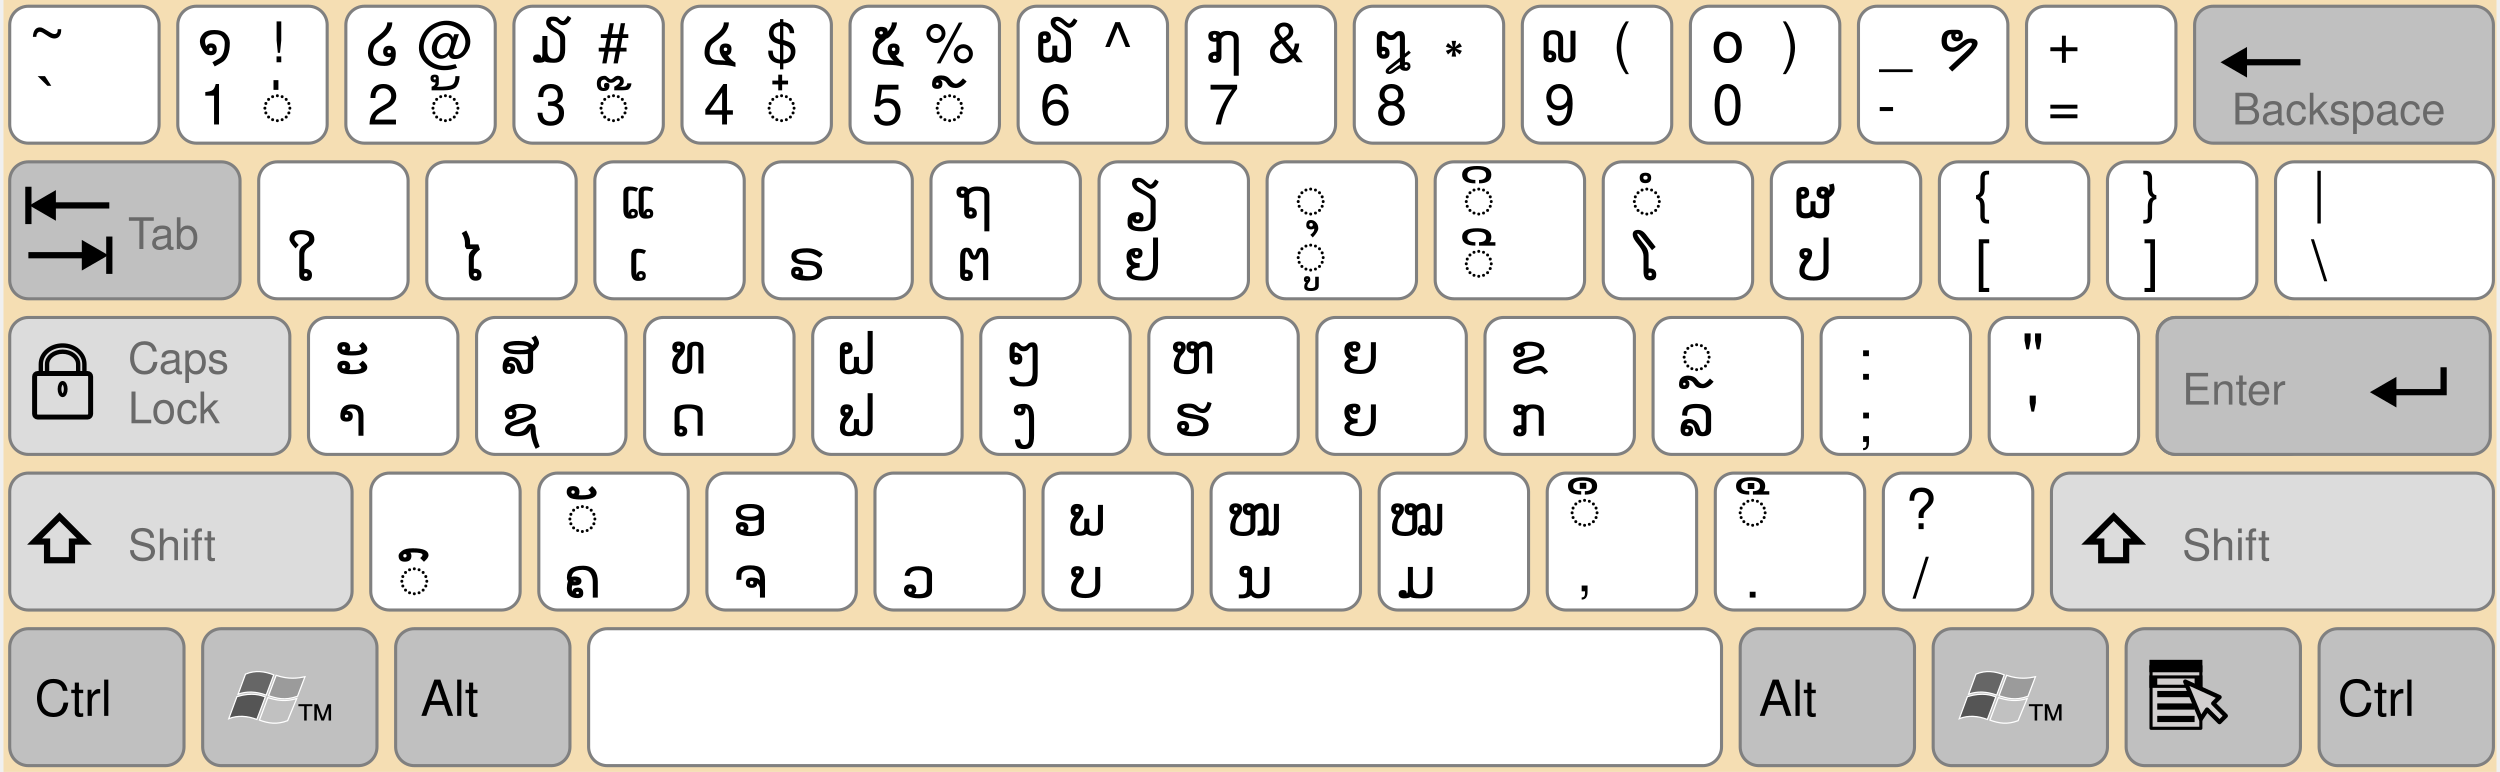
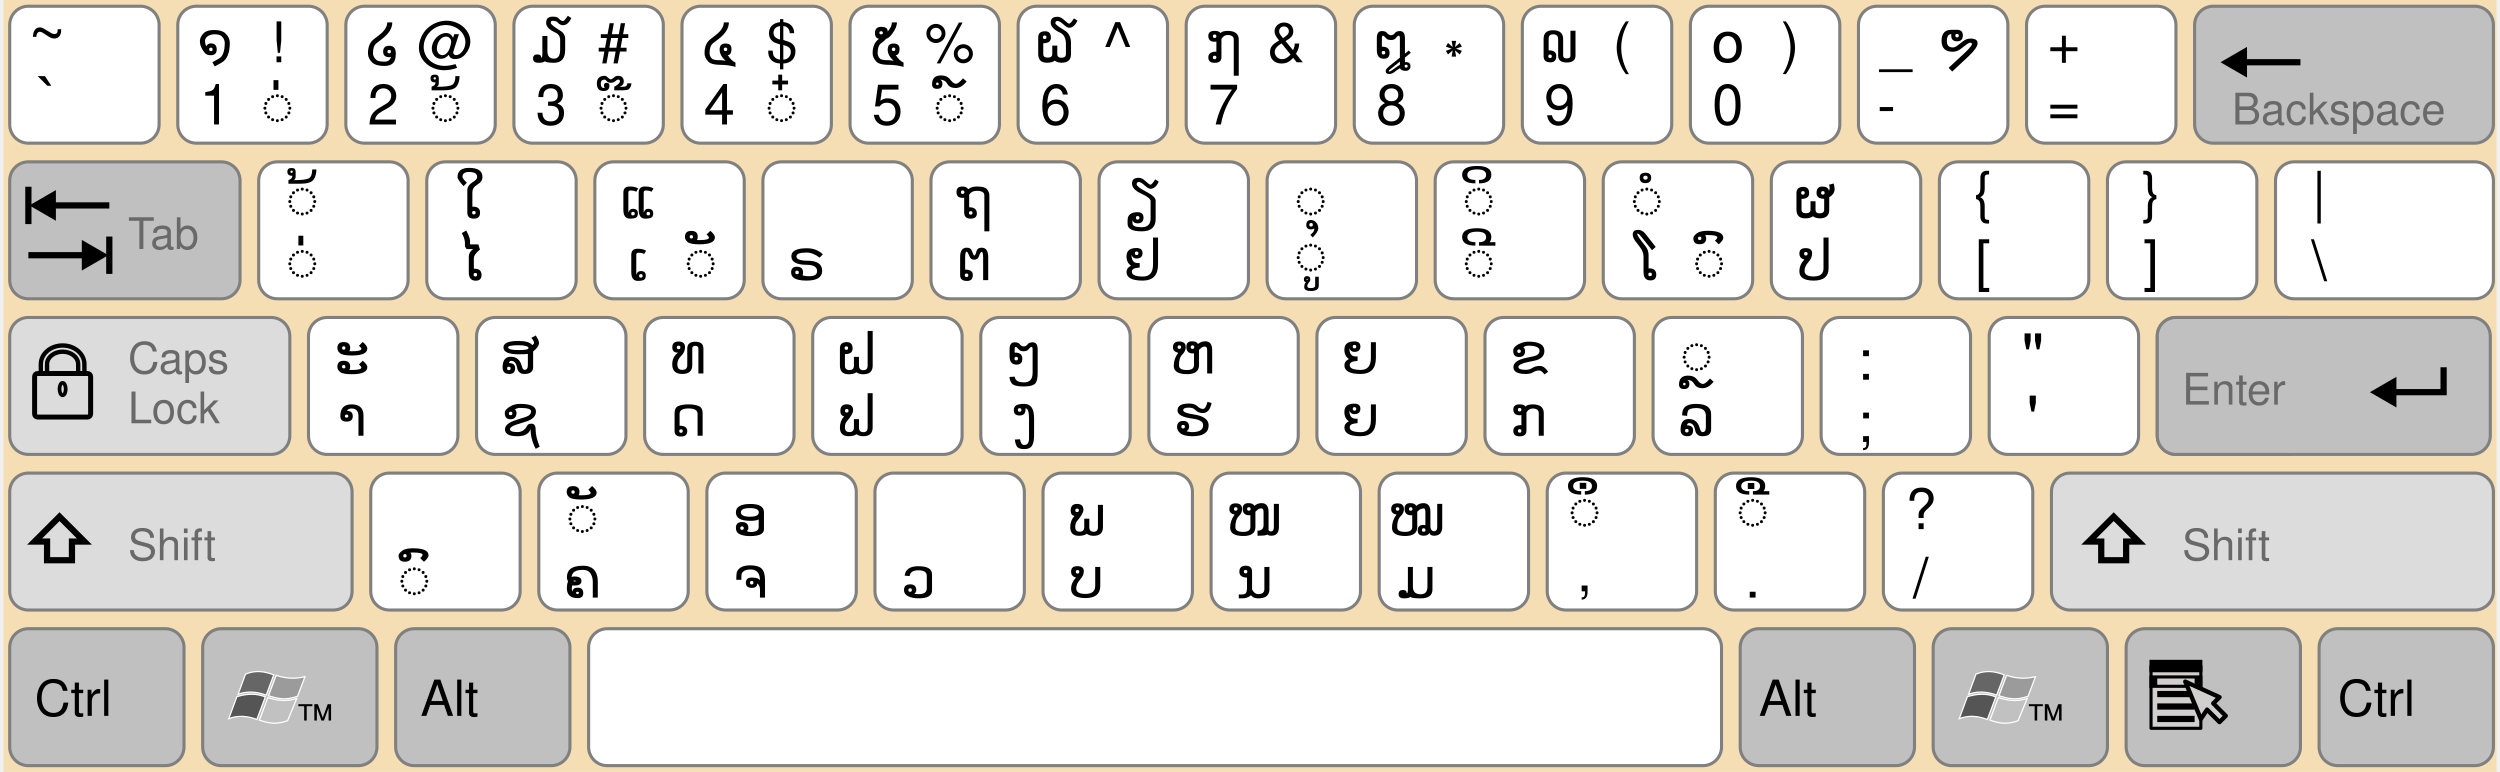
<svg xmlns="http://www.w3.org/2000/svg" xmlns:xlink="http://www.w3.org/1999/xlink" id="svg2" version="1.0" xml:space="preserve" width="800" height="247" viewBox="0 0 801 248" style="display:inline">
  <defs id="defs4">
    <marker id="TriangleOutM" style="overflow:visible" orient="auto" refY="0" refX="0">
      <path id="path4356" style="fill-rule:evenodd;stroke:black;stroke-width:1pt;marker-start:none" d="M 5.77,0 -2.88,5 -2.88,-5 5.77,0 z" transform="scale(0.4,0.4)" />
    </marker>
    <style id="style6" type="text/css">


    
    

      text            { writing-mode:lr-tb;font-weight:normal;font-family:Nimbus Sans L, Arial, sans-serif ;}

      #T_others       { font-size:16px; text-align:start ;text-anchor:start ;}
      #T_alterninsc   { font-size:14px; fill:dimgray    ;fill-opacity:1 ;stroke:none; text-align:start ;text-anchor:start ;}
      #T_stdletters   { font-size:18px; fill:black      ;fill-opacity:1 ;stroke:none; text-align:center;text-anchor:middle;}
      #T_stdspecial   { font-size:18px; fill:black      ;fill-opacity:1 ;stroke:none; text-align:center;text-anchor:middle;}
      #T_intodisuse   { font-size:18px; fill:dimgray    ;fill-opacity:1 ;stroke:none; text-align:center;text-anchor:middle;}
      #T_AltGr        { font-size:18px; fill:blue       ;fill-opacity:1 ;stroke:none; text-align:center;text-anchor:middle;}
      #T_AltGrSh      { font-size:18px; fill:dodgerblue ;fill-opacity:1 ;stroke:none; text-align:center;text-anchor:middle;}
      .T_UpAltGr      { font-size:18px; fill:skyblue    ;}
      .T_DeadKey      { font-size:21px; fill:red        ;font-family:sans ;}

      #T_Lx_AltGr     { font-size:18px; fill:purple     ;fill-opacity:1 ;stroke:none; text-align:center;text-anchor:middle;}
      #T_Lx_AltGrSh   { font-size:18px; fill:blueviolet ;fill-opacity:1 ;stroke:none; text-align:center;text-anchor:middle;}
      .T_Lx_UpAltGr   { font-size:18px; fill:violet     ;font-family:Sans;}
      .T_Lx_DeadKey   { font-size:21px; fill:darkorange ;fill-opacity:1 ;stroke:darkorange;stroke-width:0.6;}

      .T_size_s       { font-size:12px; fill:black      ;fill-opacity:1 ;stroke:none; text-align:start ;text-anchor:start ;}
      .T_size_L       { font-size:21px; }

      #GlyphKey       { fill:white      ;stroke:grey   ;stroke-width:1;}
      #ModifKey       { fill:gainsboro  ;stroke:grey   ;stroke-width:1;}
      #OtherKey       { fill:silver     ;stroke:grey   ;stroke-width:1;}
      .K_AltGr        { fill:lightblue  ;stroke:grey   ;stroke-width:1;}

     
       
    </style>
  </defs>
  <g id="layer1" style="display:inline">
    <rect id="Bckgrd" x="0" y="0" width="801" height="248" style="fill:wheat;stroke:none" />
  </g>
  <g id="layer2" style="display:inline">
    <g id="GlyphKey">
      <rect id="K_kb2a" x="2" y="2" width="48" height="44" rx="6" ry="6" />
      <use id="K_kb2b" xlink:href="#K_kb2a" transform="translate(54,0)" />
      <use id="K_kb2c" xlink:href="#K_kb2a" transform="translate(108,0)" />
      <use id="K_kb2d" xlink:href="#K_kb2a" transform="translate(162,0)" />
      <use id="K_kb2e" xlink:href="#K_kb2a" transform="translate(216,0)" />
      <use id="K_kb2f" xlink:href="#K_kb2a" transform="translate(270,0)" />
      <use id="K_kb2g" xlink:href="#K_kb2a" transform="translate(324,0)" />
      <use id="K_kb2h" xlink:href="#K_kb2a" transform="translate(378,0)" />
      <use id="K_kb2i" xlink:href="#K_kb2a" transform="translate(432,0)" />
      <use id="K_kb2j" xlink:href="#K_kb2a" transform="translate(486,0)" />
      <use id="K_kb2k" xlink:href="#K_kb2a" transform="translate(540,0)" />
      <use id="K_kb2l" xlink:href="#K_kb2a" transform="translate(594,0)" />
      <use id="K_kb2m" xlink:href="#K_kb2a" transform="translate(648,0)" />
      <use id="K_kb3b" xlink:href="#K_kb2a" transform="translate(80,50)" />
      <use id="K_kb3c" xlink:href="#K_kb2a" transform="translate(134,50)" />
      <use id="K_kb3d" xlink:href="#K_kb2a" transform="translate(188,50)" />
      <use id="K_kb3e" xlink:href="#K_kb2a" transform="translate(242,50)" />
      <use id="K_kb3f" xlink:href="#K_kb2a" transform="translate(296,50)" />
      <use id="K_kb3g" xlink:href="#K_kb2a" transform="translate(350,50)" />
      <use id="K_kb3h" xlink:href="#K_kb2a" transform="translate(404,50)" />
      <use id="K_kb3i" xlink:href="#K_kb2a" transform="translate(458,50)" />
      <use id="K_kb3j" xlink:href="#K_kb2a" transform="translate(512,50)" />
      <use id="K_kb3k" xlink:href="#K_kb2a" transform="translate(566,50)" />
      <use id="K_kb3l" xlink:href="#K_kb2a" transform="translate(620,50)" />
      <use id="K_kb3m" xlink:href="#K_kb2a" transform="translate(674,50)" />
      <rect id="K_kb3n" x="730" y="52" width="70" height="44" rx="6" ry="6" />
      <use id="K_kb4b" xlink:href="#K_kb2a" transform="translate(96,100)" />
      <use id="K_kb4c" xlink:href="#K_kb2a" transform="translate(150,100)" />
      <use id="K_kb4d" xlink:href="#K_kb2a" transform="translate(204,100)" />
      <use id="K_kb4e" xlink:href="#K_kb2a" transform="translate(258,100)" />
      <use id="K_kb4f" xlink:href="#K_kb2a" transform="translate(312,100)" />
      <use id="K_kb4g" xlink:href="#K_kb2a" transform="translate(366,100)" />
      <use id="K_kb4h" xlink:href="#K_kb2a" transform="translate(420,100)" />
      <use id="K_kb4i" xlink:href="#K_kb2a" transform="translate(474,100)" />
      <use id="K_kb4j" xlink:href="#K_kb2a" transform="translate(528,100)" />
      <use id="K_kb4k" xlink:href="#K_kb2a" transform="translate(582,100)" />
      <use id="K_kb4l" xlink:href="#K_kb2a" transform="translate(636,100)" />
      <use id="K_kb4m" xlink:href="#K_kb2a" transform="translate(690,100)" />
      <use id="K_kb5c" xlink:href="#K_kb2a" transform="translate(116,150)" />
      <use id="K_kb5d" xlink:href="#K_kb2a" transform="translate(170,150)" />
      <use id="K_kb5e" xlink:href="#K_kb2a" transform="translate(224,150)" />
      <use id="K_kb5f" xlink:href="#K_kb2a" transform="translate(278,150)" />
      <use id="K_kb5g" xlink:href="#K_kb2a" transform="translate(332,150)" />
      <use id="K_kb5h" xlink:href="#K_kb2a" transform="translate(386,150)" />
      <use id="K_kb5i" xlink:href="#K_kb2a" transform="translate(440,150)" />
      <use id="K_kb5j" xlink:href="#K_kb2a" transform="translate(494,150)" />
      <use id="K_kb5k" xlink:href="#K_kb2a" transform="translate(548,150)" />
      <use id="K_kb5l" xlink:href="#K_kb2a" transform="translate(602,150)" />
      <rect id="K_kb6d" x="188" y="202" width="364" height="44" rx="6" ry="6" />
    </g>
    <g id="ModifKey">
      <rect id="K_kb4a" x="2" y="102" width="90" height="44" rx="6" ry="6" />
      <rect id="K_kb5a" x="2" y="152" width="110" height="44" rx="6" ry="6" />
      <rect id="K_kb5m" x="658" y="152" width="142" height="44" rx="6" ry="6" />
    </g>
    <g id="OtherKey">
      <rect id="K_kb2n" x="704" y="2" width="96" height="44" rx="6" ry="6" />
      <rect id="K_kb3a" x="2" y="52" width="74" height="44" rx="6" ry="6" />
      <rect id="K_kb4n" x="692" y="102" width="107" height="44" rx="6" ry="6" />
      <rect id="K_kb6a" x="2" y="202" width="56" height="44" rx="6" ry="6" />
      <rect id="K_kb6b" x="64" y="202" width="56" height="44" rx="6" ry="6" />
      <rect id="K_kb6c" x="126" y="202" width="56" height="44" rx="6" ry="6" />
      <rect id="K_kb6k" x="558" y="202" width="56" height="44" rx="6" ry="6" />
      <rect id="K_kb6l" x="620" y="202" width="56" height="44" rx="6" ry="6" />
      <rect id="K_kb6m" x="682" y="202" width="56" height="44" rx="6" ry="6" />
      <rect id="K_kb6n" x="744" y="202" width="56" height="44" rx="6" ry="6" />
    </g>
  </g>
  <g id="DrawedInscr" style="display:inline">
    <g id="S_kb6b" style="stroke:white;stroke-width:0.4">
      <path id="WinLogo-1" style="fill:#666" d="M 75.38,223.05 C 78.27,222 81.28,222.2 84.41,223.34 L 86.84,216.82 C 83.92,215.72 80.95,215.23 77.75,216.6 L 75.38,223.05 z" />
      <path id="WinLogo-2" style="fill:#9b9b9b" d="M 87.6,216.98 C 91.71,218.37 94.64,217.9 96.86,217.44 L 94.48,223.7 C 90.21,225.27 87.64,224.25 85.14,223.55 L 87.6,216.98 z" />
      <path id="WinLogo-3" style="fill:#c1c1c1" d="M 84.94,224.13 C 87.69,225.01 90.58,225.56 94.22,224.43 L 91.29,231.55 C 87.82,232.87 85.18,232.42 82.23,231.37 L 84.94,224.13 z" />
      <path id="WinLogo-4" style="fill:#555" d="M 72.38,230.91 C 75.31,229.76 78.33,230 81.41,231.16 L 84.14,223.9 C 82.86,223.47 80,222.29 75,223.82 L 72.38,230.91 z" />
      <text id="WinLogo-5" x="94" y="235" class="T_size_s">™</text>
    </g>
    <use id="S_kb6l" xlink:href="#S_kb6b" transform="translate(556,0)" x="0" y="0" width="1" height="1" />
    <g id="S_kb6m">
      <rect id="Menu-1" x="690" y="214" width="16" height="20" style="fill:#d2cfcf;stroke:black;stroke-width:1;stroke-linecap:round;stroke-linejoin:round" />
      <path id="Menu-2" style="fill:none;stroke:black;stroke-width:4;stroke-linecap:square;stroke-linejoin:miter" d="M 691.5,214 704.5,214 M 691.5,219 704.5,219" />
      <path id="Menu-3" style="fill:none;stroke:black;stroke-width:2;stroke-linecap:square;stroke-linejoin:miter" d="M 693,223 703,223 M 693,227 703,227 M 693,231 703,231" />
      <path id="Menu-4" style="fill:none;stroke:#d2cfcf;stroke-width:2;stroke-linecap:square;stroke-linejoin:miter" d="M 693,219 703,219" />
      <path id="Menu-arrow" style="fill:#d2cfcf;stroke:black;stroke-width:1.4;stroke-linecap:butt;stroke-linejoin:round" d="M 706,231 708,228 712,232 714,230 710,226 712,224 701,219 706,231 z" />
    </g>
    <path id="S_kb2n" style="fill:none;stroke:black;stroke-width:2;marker-end:url(#TriangleOutM)" d="M 738,20 718,20" />
    <g id="sublayer3a" style="display:inline">
      <path id="S_kb3a-l1" style="fill:none;stroke:black;stroke-width:2;marker-end:url(#TriangleOutM)" d="M 34,66 14,66" />
      <path id="S_kb3a-l2" style="fill:none;stroke:black;stroke-width:2" d="M 8,60 8,72" />
      <path id="S_kb3a-r1" style="fill:none;stroke:black;stroke-width:2;marker-end:url(#TriangleOutM)" d="M 8,82 28,82" />
      <path id="S_kb3a-r2" style="fill:none;stroke:black;stroke-width:2" d="M 34,76 34,88" />
      <path id="S_kb5a" style="fill:none;stroke:black;stroke-width:2" d="M 18,166 10,174 14,174 14,180 22,180 22,174 26,174 z" />
      <use id="S_kb5n" xlink:href="#S_kb5a" transform="translate(660,0)" x="0" y="0" width="1" height="1" />
      <path id="S_kb4n" style="fill:none;stroke:black;stroke-width:2;marker-end:url(#TriangleOutM)" d="M 784,118 784,126 766,126" />
      <g id="S_kb4a">
        <rect id="CapsLock-1" x="10" y="120" width="18" height="14" ry="1" rx="1" style="fill:none;stroke:black;stroke-width:1.6" />
        <path id="CapsLock-2" style="fill:none;stroke:black;stroke-width:1.4" d="M 12,120 v-3 a7,6 0 0,1 14,0 v3 m-12,0 v-3 a5,4 0 0,1 10,0 v3" />
        <ellipse id="CapsLock-3" cx="19" cy="125" rx="1" ry="2" style="fill:none;stroke:black;stroke-width:1.2" />
      </g>
    </g>
  </g>
  <g id="la-us" style="display:inline">
    <g id="T_stdletters">
-       <text id="T_kb3b1" x="96" y="90">ໃ</text>
+       <text id="T_kb3b1" x="96" y="90">◌່</text>
+       <text id="T_kb3b2" x="96" y="70">◌້</text>
      <text id="T_kb3c1" x="150" y="90">ໄ</text>
+       <text id="T_kb3c2" x="150" y="70">ໃ</text>
      <text id="T_kb3d1" x="204" y="90">ເ</text>
      <text id="T_kb3d2" x="204" y="70">ແ</text>
+       <text id="T_kb3d1" x="224" y="90">◌ັ</text>
      <text id="T_kb3e1" x="258" y="90">ຣ</text>
      <text id="T_kb3f1" x="312" y="90">ຕ</text>
      <text id="T_kb3f2" x="312" y="70">ຖ</text>
      <text id="T_kb3g1" x="366" y="90">ຢ</text>
      <text id="T_kb3g2" x="366" y="70">ຽ</text>
      <text id="T_kb3h1" x="420" y="88">◌ູ</text>
      <text id="T_kb3h2" x="420" y="70">◌ຸ</text>
      <text id="T_kb3i1" x="474" y="90">◌ີ</text>
      <text id="T_kb3i2" x="474" y="70">◌ິ</text>
      <text id="T_kb3j1" x="528" y="90">ໂ</text>
      <text id="T_kb3j2" x="528" y="70">◌ໍ</text>
+       <text id="T_kb3j3" x="548" y="90">◌ົ</text>
      <text id="T_kb3k1" x="582" y="90">ປ</text>
      <text id="T_kb3k2" x="582" y="70">ຜ</text>
      <text id="T_kb4c1" x="112" y="140">າ</text>
      <text id="T_kb4c2" x="112" y="120">ະ</text>
      <text id="T_kb4d1" x="166" y="140">ຊ</text>
      <text id="T_kb4d2" x="166" y="120">ສ</text>
      <text id="T_kb4e1" x="220" y="140">ດ</text>
      <text id="T_kb4e2" x="220" y="120">ທ</text>
      <text id="T_kb4f1" x="274" y="140">ຟ</text>
      <text id="T_kb4f2" x="274" y="120">ຝ</text>
      <text id="T_kb4g1" x="328" y="140">ງ</text>
      <text id="T_kb4g2" x="328" y="120">ໆ</text>
      <text id="T_kb4h1" x="382" y="140">ຮ</text>
      <text id="T_kb4h2" x="382" y="120">ຫ</text>
      <text id="T_kb4i1" x="436" y="140">ຍ</text>
      <text id="T_kb4i2" x="436" y="120">ຍ</text>
      <text id="T_kb4j1" x="490" y="140">ກ</text>
      <text id="T_kb4j2" x="490" y="120">ຂ</text>
      <text id="T_kb4k1" x="544" y="140">ລ</text>
      <text id="T_kb4k2" x="544" y="120">◌ຼ</text>
      <text id="T_kb5c1" x="132" y="192">◌ົ</text>
      <text id="T_kb5d1" x="186" y="192">ຄ</text>
      <text id="T_kb5d2" x="186" y="172">◌ັ</text>
      <text id="T_kb5e1" x="240" y="192">ຈ</text>
      <text id="T_kb5e2" x="240" y="172">ອ</text>
      <text id="T_kb5f1" x="294" y="192">ວ</text>
      <text id="T_kb5g1" x="348" y="192">ບ</text>
      <text id="T_kb5g2" x="348" y="172">ພ</text>
      <text id="T_kb5h1" x="402" y="192">ນ</text>
      <text id="T_kb5h2" x="402" y="172">ໜ</text>
      <text id="T_kb5i1" x="454" y="192">ມ</text>
      <text id="T_kb5i2" x="454" y="172">ໝ</text>
    </g>
    <g id="T_stdspecial">
      <text id="T_kb2a1" x="14" y="40" class="T_size_L">`</text>
      <text id="T_kb2a2" x="14" y="18" class="T_size_L">~</text>
      <text id="T_kb2b1" x="68" y="40">1</text>
      <text id="T_kb2b3" x="68" y="20">໑</text>
      <text id="T_kb2b4" x="88" y="40">◌່</text>
      <text id="T_kb2b2" x="88" y="20">!</text>
      <text id="T_kb2c1" x="122" y="40">2</text>
      <text id="T_kb2c3" x="122" y="20">໒</text>
      <text id="T_kb2c4" x="142" y="40">◌້</text>
      <text id="T_kb2c2" x="142" y="20">@</text>
      <text id="T_kb2d1" x="176" y="40">3</text>
      <text id="T_kb2d3" x="176" y="20">໓</text>
      <text id="T_kb2d4" x="196" y="40">◌໊</text>
      <text id="T_kb2d2" x="196" y="20">#</text>
      <text id="T_kb2e1" x="230" y="40">4</text>
      <text id="T_kb2e3" x="230" y="20">໔</text>
      <text id="T_kb2e4" x="250" y="40">◌໋</text>
      <text id="T_kb2e2" x="250" y="20">$</text>
      <text id="T_kb2f1" x="284" y="40">5</text>
      <text id="T_kb2f3" x="284" y="20">໕</text>
      <text id="T_kb2f4" x="304" y="40">◌໌</text>
      <text id="T_kb2f2" x="304" y="20">%</text>
      <text id="T_kb2g1" x="338" y="40">6</text>
      <text id="T_kb2g3" x="338" y="20">໖</text>
      <text id="T_kb2g2" x="358" y="22" class="T_size_L">^</text>
      <text id="T_kb2h1" x="392" y="40">7</text>
      <text id="T_kb2h3" x="392" y="20">໗</text>
      <text id="T_kb2h2" x="412" y="20">&amp;</text>
      <text id="T_kb2i1" x="446" y="40">8</text>
      <text id="T_kb2i3" x="446" y="20">໘</text>
      <text id="T_kb2i2" x="466" y="20">∗</text>
      <text id="T_kb2j1" x="500" y="40">9</text>
      <text id="T_kb2j3" x="500" y="20">໙</text>
      <text id="T_kb2j2" x="520" y="20">(</text>
      <text id="T_kb2k1" x="554" y="40">0</text>
      <text id="T_kb2k3" x="554" y="20">໐</text>
      <text id="T_kb2k2" x="574" y="20">)</text>
      <text id="T_kb2l1" x="605" y="40">-</text>
      <text id="T_kb2l2" x="608" y="20">_</text>
      <text id="T_kb2l4" x="628" y="20">ຯ</text>
      <text id="T_kb2m1" x="662" y="40">=</text>
      <text id="T_kb2m2" x="662" y="20">+</text>
      <text id="T_kb3l1" x="636" y="90">[</text>
      <text id="T_kb3m1" x="690" y="90">]</text>
      <text id="T_kb3n1" x="744" y="90">\</text>
      <text id="T_kb4l1" x="598" y="142">;</text>
      <text id="T_kb4m1" x="652" y="142" class="T_size_L">'</text>
      <text id="T_kb5j1" x="508" y="190">,</text>
      <text id="T_kb5j2" x="508" y="170">◌ຶ</text>
      <text id="T_kb5k1" x="562" y="192">.</text>
      <text id="T_kb5k2" x="562" y="170">◌ື</text>
      <text id="T_kb5l1" x="616" y="192">/</text>
      <text id="T_kb3l2" x="636" y="68">{</text>
      <text id="T_kb3m2" x="690" y="68">}</text>
      <text id="T_kb3n2" x="744" y="68">|</text>
      <text id="T_kb4l2" x="598" y="122">:</text>
      <text id="T_kb4m2" x="652" y="122" class="T_size_L">"</text>
      <text id="T_kb5l2" x="616" y="170">?</text>
    </g>
    <g id="T_others">
      <text id="T_kb6a" x="10" y="230">Ctrl</text>
      <text id="T_kb6c" x="134" y="230">Alt</text>
      <text id="T_kb6k" x="564" y="230">Alt</text>
      <text id="T_kb6n" x="750" y="230">Ctrl</text>
    </g>
    <g id="sublayer4a" style="display:inline">
      <g id="T_alterninsc">
        <text id="T_kb2n" x="716" y="40">Backspace</text>
        <text id="T_kb3a" x="40" y="80">Tab</text>
        <text id="T_kb4n" x="700" y="130">Enter</text>
        <text id="T_kb4a1" x="40" y="120">Caps</text>
        <text id="T_kb4a2" x="40" y="136">Lock</text>
        <text id="T_kb5a" x="40" y="180">Shift</text>
        <text id="T_kb5m" x="700" y="180">Shift</text>
      </g>
    </g>
  </g>
</svg>
